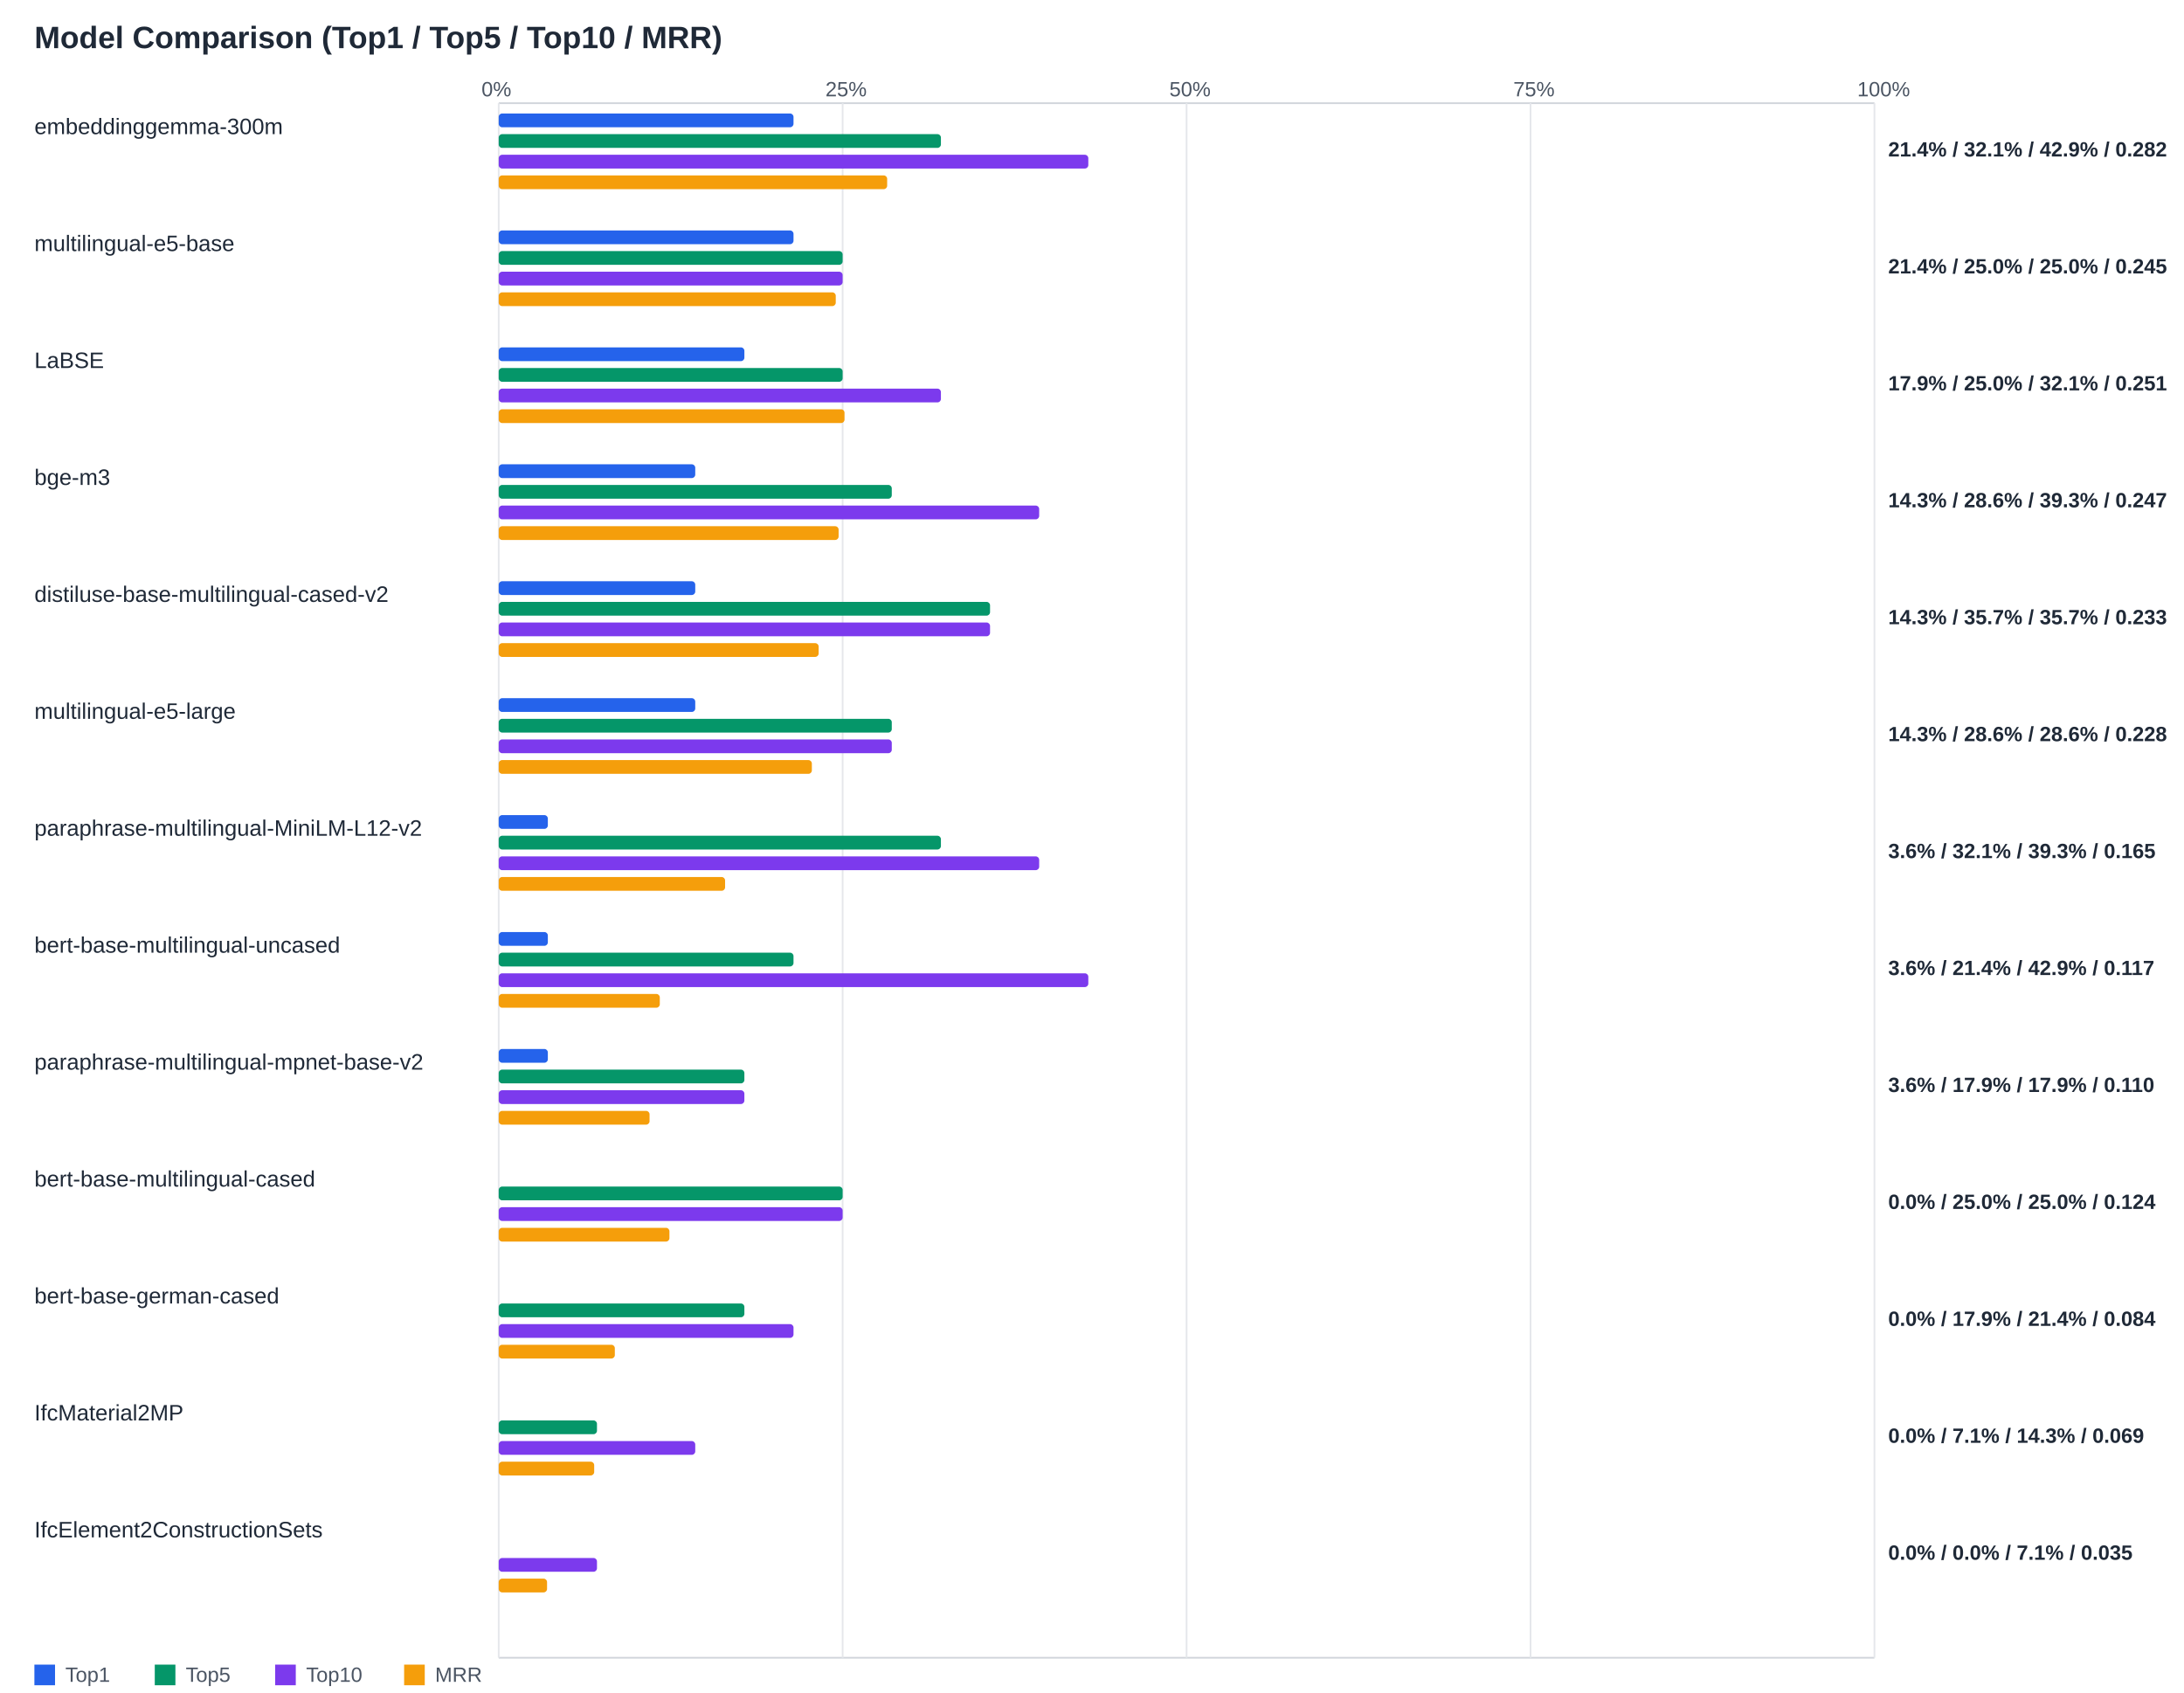
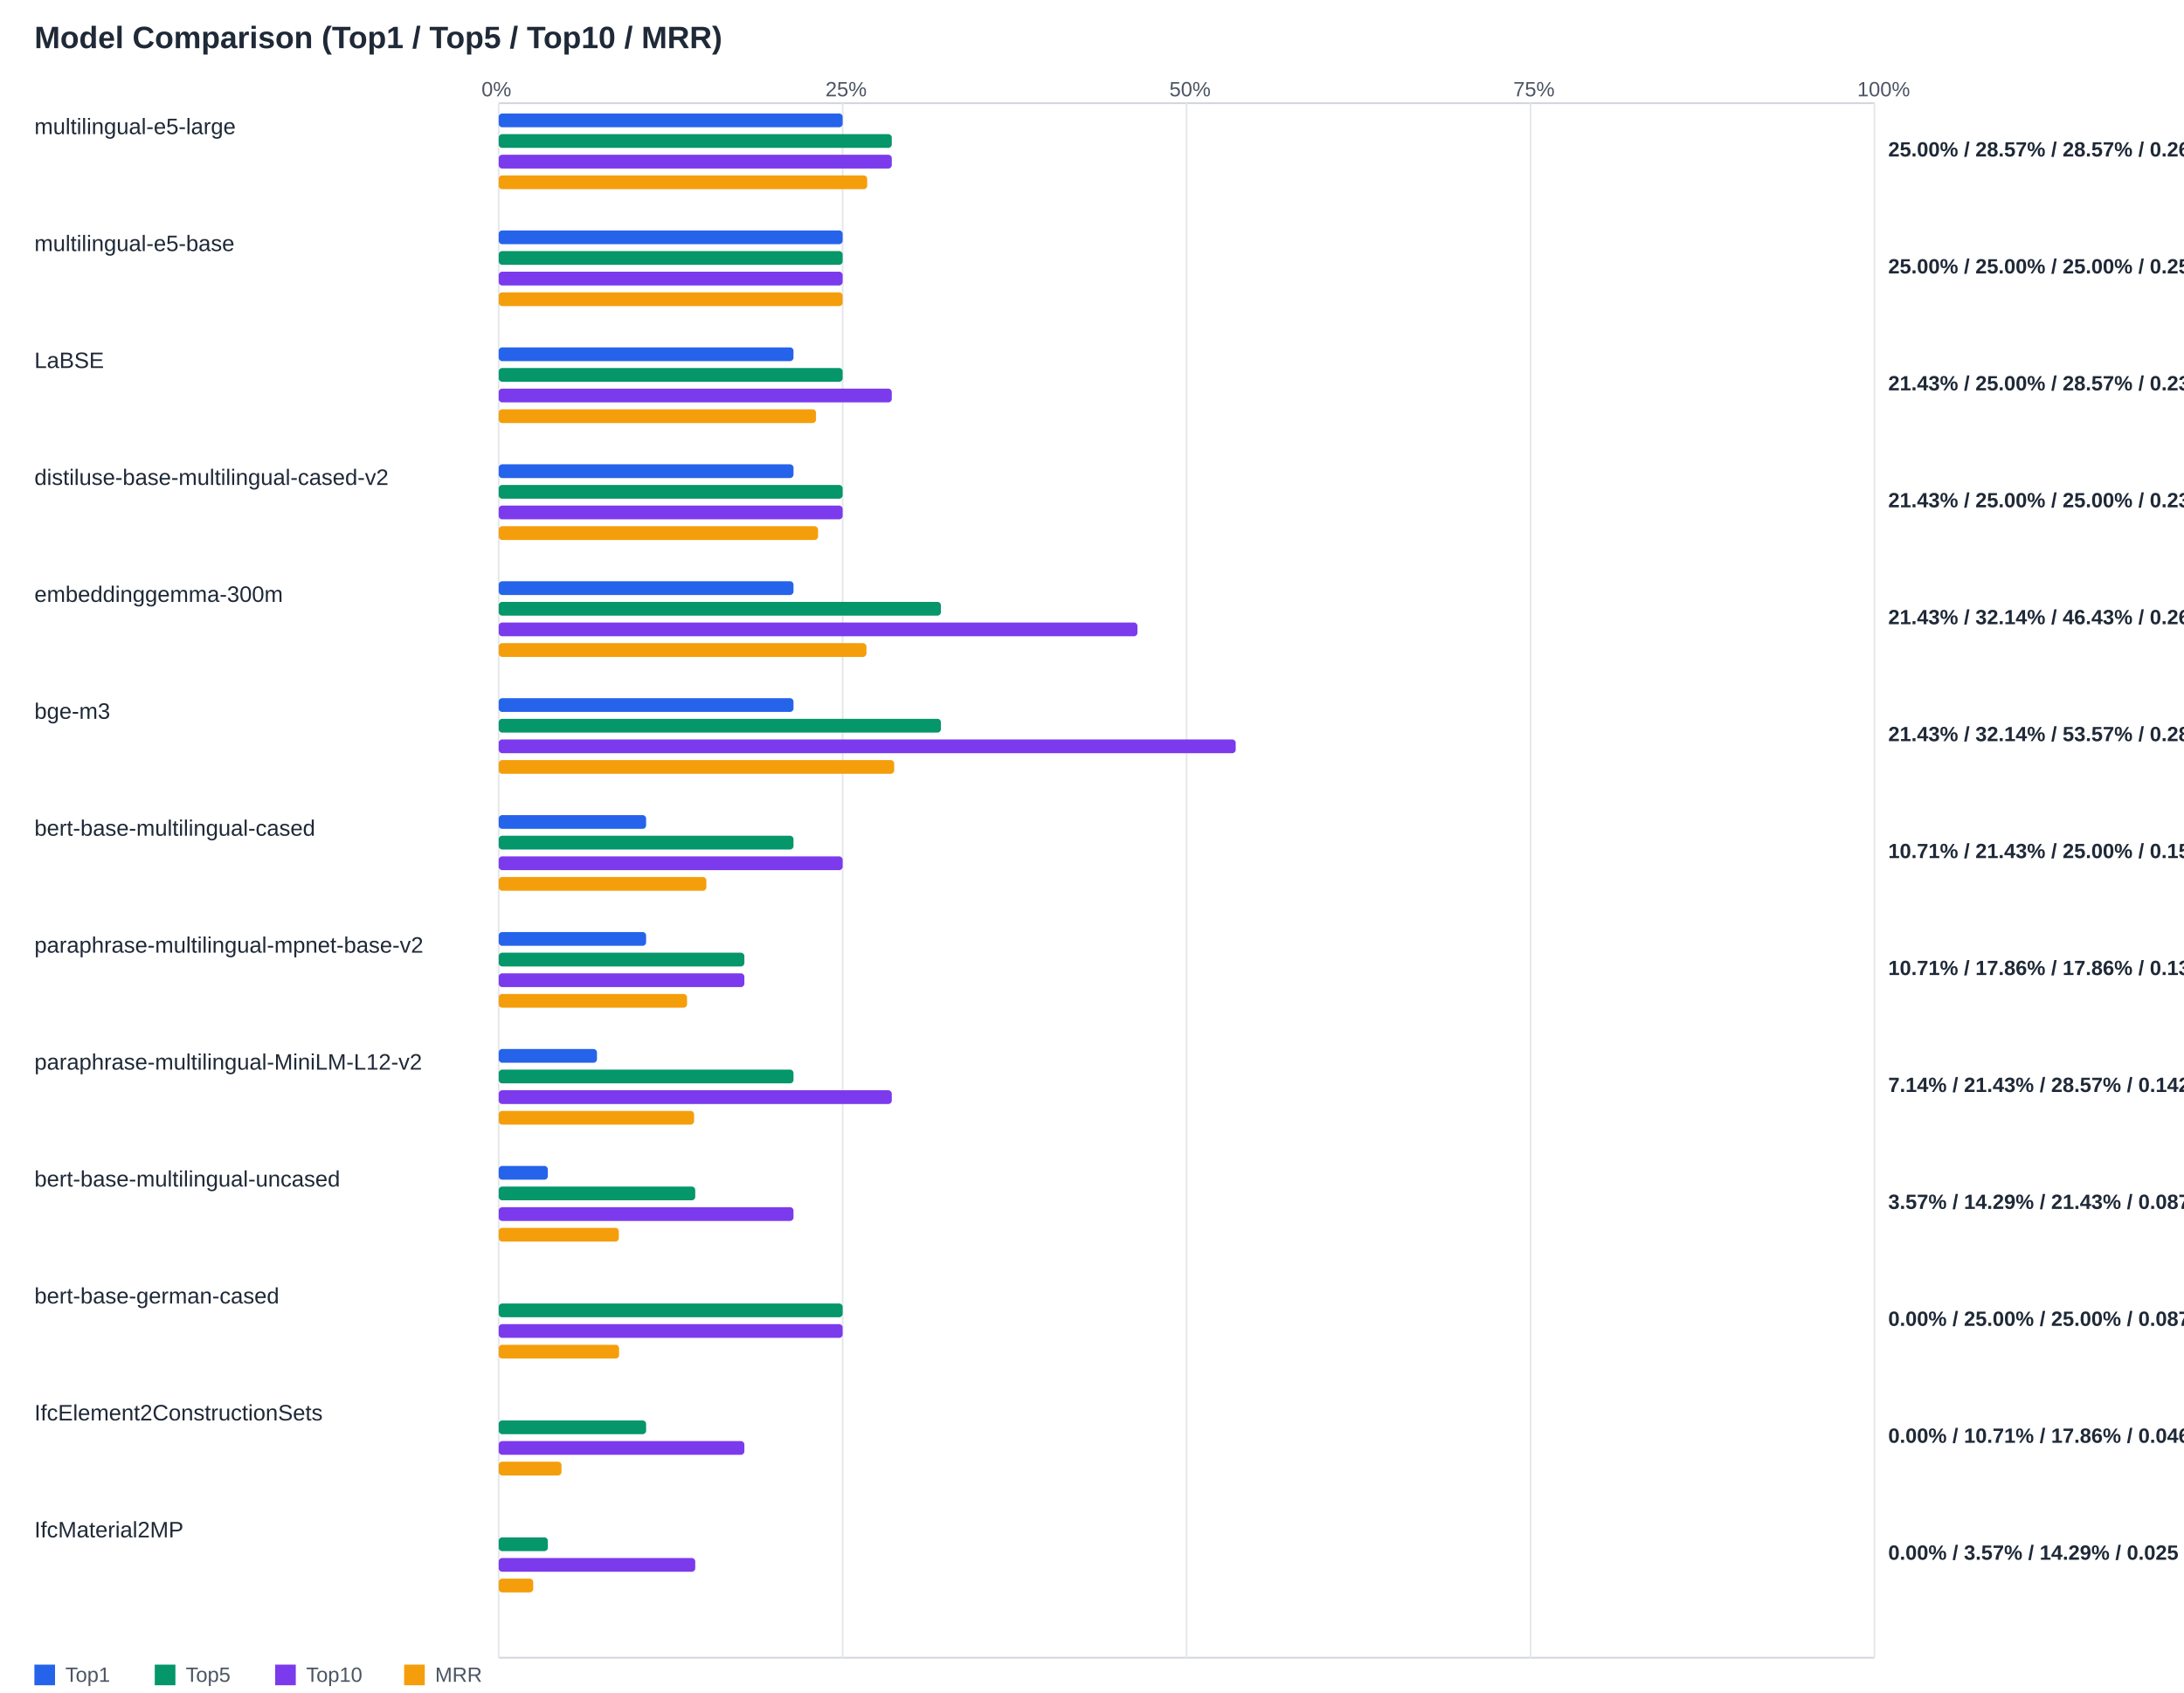
<svg xmlns="http://www.w3.org/2000/svg" width="1270" height="984" viewBox="0 0 1270 984">
  <style>text { font-family: Arial, sans-serif; fill: #1f2937; } .label { font-size: 13px; } .title { font-size: 18px; font-weight: bold; } .axis { font-size: 12px; fill: #4b5563; } .value { font-size: 12px; font-weight: bold; }</style>
  <text x="20" y="28" class="title">Model Comparison (Top1 / Top5 / Top10 / MRR)</text>
  <line x1="290" y1="60" x2="1090" y2="60" stroke="#d1d5db" stroke-width="1" />
  <line x1="290" y1="964" x2="1090" y2="964" stroke="#d1d5db" stroke-width="1" />
  <line x1="290.0" y1="60" x2="290.0" y2="964" stroke="#e5e7eb" stroke-width="1" />
  <text x="280.0" y="56" class="axis">0%</text>
  <line x1="490.0" y1="60" x2="490.0" y2="964" stroke="#e5e7eb" stroke-width="1" />
  <text x="480.0" y="56" class="axis">25%</text>
  <line x1="690.0" y1="60" x2="690.0" y2="964" stroke="#e5e7eb" stroke-width="1" />
  <text x="680.0" y="56" class="axis">50%</text>
  <line x1="890.0" y1="60" x2="890.0" y2="964" stroke="#e5e7eb" stroke-width="1" />
  <text x="880.0" y="56" class="axis">75%</text>
  <line x1="1090.0" y1="60" x2="1090.0" y2="964" stroke="#e5e7eb" stroke-width="1" />
  <text x="1080.0" y="56" class="axis">100%</text>
  <rect x="20" y="968" width="12" height="12" fill="#2563eb" />
  <text x="38" y="978" class="axis">Top1</text>
  <rect x="90" y="968" width="12" height="12" fill="#059669" />
  <text x="108" y="978" class="axis">Top5</text>
  <rect x="160" y="968" width="12" height="12" fill="#7c3aed" />
  <text x="178" y="978" class="axis">Top10</text>
  <rect x="235" y="968" width="12" height="12" fill="#f59e0b" />
  <text x="253" y="978" class="axis">MRR</text>
-   <text x="20" y="78" class="label">embeddinggemma-300m</text>
-   <rect x="290" y="66" width="171.429" height="8" fill="#2563eb" rx="2" />
-   <rect x="290" y="78" width="257.143" height="8" fill="#059669" rx="2" />
-   <rect x="290" y="90" width="342.857" height="8" fill="#7c3aed" rx="2" />
-   <rect x="290" y="102" width="225.886" height="8" fill="#f59e0b" rx="2" />
-   <text x="1098" y="91" class="value">21.4% / 32.1% / 42.9% / 0.282</text>
+   <text x="20" y="78" class="label">multilingual-e5-large</text>
+   <rect x="290" y="66" width="200.0" height="8" fill="#2563eb" rx="2" />
+   <rect x="290" y="78" width="228.571" height="8" fill="#059669" rx="2" />
+   <rect x="290" y="90" width="228.571" height="8" fill="#7c3aed" rx="2" />
+   <rect x="290" y="102" width="214.286" height="8" fill="#f59e0b" rx="2" />
+   <text x="1098" y="91" class="value">25.00% / 28.57% / 28.57% / 0.268</text>
  <text x="20" y="146" class="label">multilingual-e5-base</text>
-   <rect x="290" y="134" width="171.429" height="8" fill="#2563eb" rx="2" />
+   <rect x="290" y="134" width="200.0" height="8" fill="#2563eb" rx="2" />
  <rect x="290" y="146" width="200.0" height="8" fill="#059669" rx="2" />
  <rect x="290" y="158" width="200.0" height="8" fill="#7c3aed" rx="2" />
-   <rect x="290" y="170" width="195.995" height="8" fill="#f59e0b" rx="2" />
-   <text x="1098" y="159" class="value">21.4% / 25.0% / 25.0% / 0.245</text>
+   <rect x="290" y="170" width="200.0" height="8" fill="#f59e0b" rx="2" />
+   <text x="1098" y="159" class="value">25.00% / 25.00% / 25.00% / 0.250</text>
  <text x="20" y="214" class="label">LaBSE</text>
-   <rect x="290" y="202" width="142.857" height="8" fill="#2563eb" rx="2" />
+   <rect x="290" y="202" width="171.429" height="8" fill="#2563eb" rx="2" />
  <rect x="290" y="214" width="200.0" height="8" fill="#059669" rx="2" />
-   <rect x="290" y="226" width="257.143" height="8" fill="#7c3aed" rx="2" />
-   <rect x="290" y="238" width="201.089" height="8" fill="#f59e0b" rx="2" />
-   <text x="1098" y="227" class="value">17.9% / 25.0% / 32.1% / 0.251</text>
-   <text x="20" y="282" class="label">bge-m3</text>
-   <rect x="290" y="270" width="114.286" height="8" fill="#2563eb" rx="2" />
-   <rect x="290" y="282" width="228.571" height="8" fill="#059669" rx="2" />
-   <rect x="290" y="294" width="314.286" height="8" fill="#7c3aed" rx="2" />
-   <rect x="290" y="306" width="197.66" height="8" fill="#f59e0b" rx="2" />
-   <text x="1098" y="295" class="value">14.3% / 28.6% / 39.3% / 0.247</text>
-   <text x="20" y="350" class="label">distiluse-base-multilingual-cased-v2</text>
-   <rect x="290" y="338" width="114.286" height="8" fill="#2563eb" rx="2" />
-   <rect x="290" y="350" width="285.714" height="8" fill="#059669" rx="2" />
-   <rect x="290" y="362" width="285.714" height="8" fill="#7c3aed" rx="2" />
-   <rect x="290" y="374" width="186.052" height="8" fill="#f59e0b" rx="2" />
-   <text x="1098" y="363" class="value">14.3% / 35.7% / 35.7% / 0.233</text>
-   <text x="20" y="418" class="label">multilingual-e5-large</text>
-   <rect x="290" y="406" width="114.286" height="8" fill="#2563eb" rx="2" />
-   <rect x="290" y="418" width="228.571" height="8" fill="#059669" rx="2" />
-   <rect x="290" y="430" width="228.571" height="8" fill="#7c3aed" rx="2" />
-   <rect x="290" y="442" width="182.096" height="8" fill="#f59e0b" rx="2" />
-   <text x="1098" y="431" class="value">14.3% / 28.6% / 28.6% / 0.228</text>
-   <text x="20" y="486" class="label">paraphrase-multilingual-MiniLM-L12-v2</text>
-   <rect x="290" y="474" width="28.571" height="8" fill="#2563eb" rx="2" />
-   <rect x="290" y="486" width="257.143" height="8" fill="#059669" rx="2" />
-   <rect x="290" y="498" width="314.286" height="8" fill="#7c3aed" rx="2" />
-   <rect x="290" y="510" width="131.641" height="8" fill="#f59e0b" rx="2" />
-   <text x="1098" y="499" class="value">3.6% / 32.1% / 39.3% / 0.165</text>
-   <text x="20" y="554" class="label">bert-base-multilingual-uncased</text>
-   <rect x="290" y="542" width="28.571" height="8" fill="#2563eb" rx="2" />
-   <rect x="290" y="554" width="171.429" height="8" fill="#059669" rx="2" />
-   <rect x="290" y="566" width="342.857" height="8" fill="#7c3aed" rx="2" />
-   <rect x="290" y="578" width="93.677" height="8" fill="#f59e0b" rx="2" />
-   <text x="1098" y="567" class="value">3.6% / 21.4% / 42.9% / 0.117</text>
-   <text x="20" y="622" class="label">paraphrase-multilingual-mpnet-base-v2</text>
-   <rect x="290" y="610" width="28.571" height="8" fill="#2563eb" rx="2" />
-   <rect x="290" y="622" width="142.857" height="8" fill="#059669" rx="2" />
-   <rect x="290" y="634" width="142.857" height="8" fill="#7c3aed" rx="2" />
-   <rect x="290" y="646" width="87.72" height="8" fill="#f59e0b" rx="2" />
-   <text x="1098" y="635" class="value">3.6% / 17.9% / 17.9% / 0.110</text>
-   <text x="20" y="690" class="label">bert-base-multilingual-cased</text>
-   <rect x="290" y="678" width="0.0" height="8" fill="#2563eb" rx="2" />
-   <rect x="290" y="690" width="200.0" height="8" fill="#059669" rx="2" />
-   <rect x="290" y="702" width="200.0" height="8" fill="#7c3aed" rx="2" />
-   <rect x="290" y="714" width="99.278" height="8" fill="#f59e0b" rx="2" />
-   <text x="1098" y="703" class="value">0.0% / 25.0% / 25.0% / 0.124</text>
+   <rect x="290" y="226" width="228.571" height="8" fill="#7c3aed" rx="2" />
+   <rect x="290" y="238" width="184.524" height="8" fill="#f59e0b" rx="2" />
+   <text x="1098" y="227" class="value">21.43% / 25.00% / 28.57% / 0.231</text>
+   <text x="20" y="282" class="label">distiluse-base-multilingual-cased-v2</text>
+   <rect x="290" y="270" width="171.429" height="8" fill="#2563eb" rx="2" />
+   <rect x="290" y="282" width="200.0" height="8" fill="#059669" rx="2" />
+   <rect x="290" y="294" width="200.0" height="8" fill="#7c3aed" rx="2" />
+   <rect x="290" y="306" width="185.714" height="8" fill="#f59e0b" rx="2" />
+   <text x="1098" y="295" class="value">21.43% / 25.00% / 25.00% / 0.232</text>
+   <text x="20" y="350" class="label">embeddinggemma-300m</text>
+   <rect x="290" y="338" width="171.429" height="8" fill="#2563eb" rx="2" />
+   <rect x="290" y="350" width="257.143" height="8" fill="#059669" rx="2" />
+   <rect x="290" y="362" width="371.429" height="8" fill="#7c3aed" rx="2" />
+   <rect x="290" y="374" width="213.843" height="8" fill="#f59e0b" rx="2" />
+   <text x="1098" y="363" class="value">21.43% / 32.14% / 46.43% / 0.267</text>
+   <text x="20" y="418" class="label">bge-m3</text>
+   <rect x="290" y="406" width="171.429" height="8" fill="#2563eb" rx="2" />
+   <rect x="290" y="418" width="257.143" height="8" fill="#059669" rx="2" />
+   <rect x="290" y="430" width="428.571" height="8" fill="#7c3aed" rx="2" />
+   <rect x="290" y="442" width="229.989" height="8" fill="#f59e0b" rx="2" />
+   <text x="1098" y="431" class="value">21.43% / 32.14% / 53.57% / 0.287</text>
+   <text x="20" y="486" class="label">bert-base-multilingual-cased</text>
+   <rect x="290" y="474" width="85.714" height="8" fill="#2563eb" rx="2" />
+   <rect x="290" y="486" width="171.429" height="8" fill="#059669" rx="2" />
+   <rect x="290" y="498" width="200.0" height="8" fill="#7c3aed" rx="2" />
+   <rect x="290" y="510" width="120.748" height="8" fill="#f59e0b" rx="2" />
+   <text x="1098" y="499" class="value">10.71% / 21.43% / 25.00% / 0.151</text>
+   <text x="20" y="554" class="label">paraphrase-multilingual-mpnet-base-v2</text>
+   <rect x="290" y="542" width="85.714" height="8" fill="#2563eb" rx="2" />
+   <rect x="290" y="554" width="142.857" height="8" fill="#059669" rx="2" />
+   <rect x="290" y="566" width="142.857" height="8" fill="#7c3aed" rx="2" />
+   <rect x="290" y="578" width="109.524" height="8" fill="#f59e0b" rx="2" />
+   <text x="1098" y="567" class="value">10.71% / 17.86% / 17.86% / 0.137</text>
+   <text x="20" y="622" class="label">paraphrase-multilingual-MiniLM-L12-v2</text>
+   <rect x="290" y="610" width="57.143" height="8" fill="#2563eb" rx="2" />
+   <rect x="290" y="622" width="171.429" height="8" fill="#059669" rx="2" />
+   <rect x="290" y="634" width="228.571" height="8" fill="#7c3aed" rx="2" />
+   <rect x="290" y="646" width="113.606" height="8" fill="#f59e0b" rx="2" />
+   <text x="1098" y="635" class="value">7.14% / 21.43% / 28.57% / 0.142</text>
+   <text x="20" y="690" class="label">bert-base-multilingual-uncased</text>
+   <rect x="290" y="678" width="28.571" height="8" fill="#2563eb" rx="2" />
+   <rect x="290" y="690" width="114.286" height="8" fill="#059669" rx="2" />
+   <rect x="290" y="702" width="171.429" height="8" fill="#7c3aed" rx="2" />
+   <rect x="290" y="714" width="69.842" height="8" fill="#f59e0b" rx="2" />
+   <text x="1098" y="703" class="value">3.57% / 14.29% / 21.43% / 0.087</text>
  <text x="20" y="758" class="label">bert-base-german-cased</text>
  <rect x="290" y="746" width="0.0" height="8" fill="#2563eb" rx="2" />
-   <rect x="290" y="758" width="142.857" height="8" fill="#059669" rx="2" />
-   <rect x="290" y="770" width="171.429" height="8" fill="#7c3aed" rx="2" />
-   <rect x="290" y="782" width="67.527" height="8" fill="#f59e0b" rx="2" />
-   <text x="1098" y="771" class="value">0.0% / 17.9% / 21.4% / 0.084</text>
-   <text x="20" y="826" class="label">IfcMaterial2MP</text>
+   <rect x="290" y="758" width="200.0" height="8" fill="#059669" rx="2" />
+   <rect x="290" y="770" width="200.0" height="8" fill="#7c3aed" rx="2" />
+   <rect x="290" y="782" width="70.0" height="8" fill="#f59e0b" rx="2" />
+   <text x="1098" y="771" class="value">0.00% / 25.00% / 25.00% / 0.087</text>
+   <text x="20" y="826" class="label">IfcElement2ConstructionSets</text>
  <rect x="290" y="814" width="0.0" height="8" fill="#2563eb" rx="2" />
-   <rect x="290" y="826" width="57.143" height="8" fill="#059669" rx="2" />
-   <rect x="290" y="838" width="114.286" height="8" fill="#7c3aed" rx="2" />
-   <rect x="290" y="850" width="55.522" height="8" fill="#f59e0b" rx="2" />
-   <text x="1098" y="839" class="value">0.0% / 7.1% / 14.3% / 0.069</text>
-   <text x="20" y="894" class="label">IfcElement2ConstructionSets</text>
+   <rect x="290" y="826" width="85.714" height="8" fill="#059669" rx="2" />
+   <rect x="290" y="838" width="142.857" height="8" fill="#7c3aed" rx="2" />
+   <rect x="290" y="850" width="36.508" height="8" fill="#f59e0b" rx="2" />
+   <text x="1098" y="839" class="value">0.00% / 10.71% / 17.86% / 0.046</text>
+   <text x="20" y="894" class="label">IfcMaterial2MP</text>
  <rect x="290" y="882" width="0.0" height="8" fill="#2563eb" rx="2" />
-   <rect x="290" y="894" width="0.0" height="8" fill="#059669" rx="2" />
-   <rect x="290" y="906" width="57.143" height="8" fill="#7c3aed" rx="2" />
-   <rect x="290" y="918" width="28.115" height="8" fill="#f59e0b" rx="2" />
-   <text x="1098" y="907" class="value">0.0% / 0.0% / 7.1% / 0.035</text>
+   <rect x="290" y="894" width="28.571" height="8" fill="#059669" rx="2" />
+   <rect x="290" y="906" width="114.286" height="8" fill="#7c3aed" rx="2" />
+   <rect x="290" y="918" width="20.068" height="8" fill="#f59e0b" rx="2" />
+   <text x="1098" y="907" class="value">0.00% / 3.57% / 14.29% / 0.025</text>
</svg>
